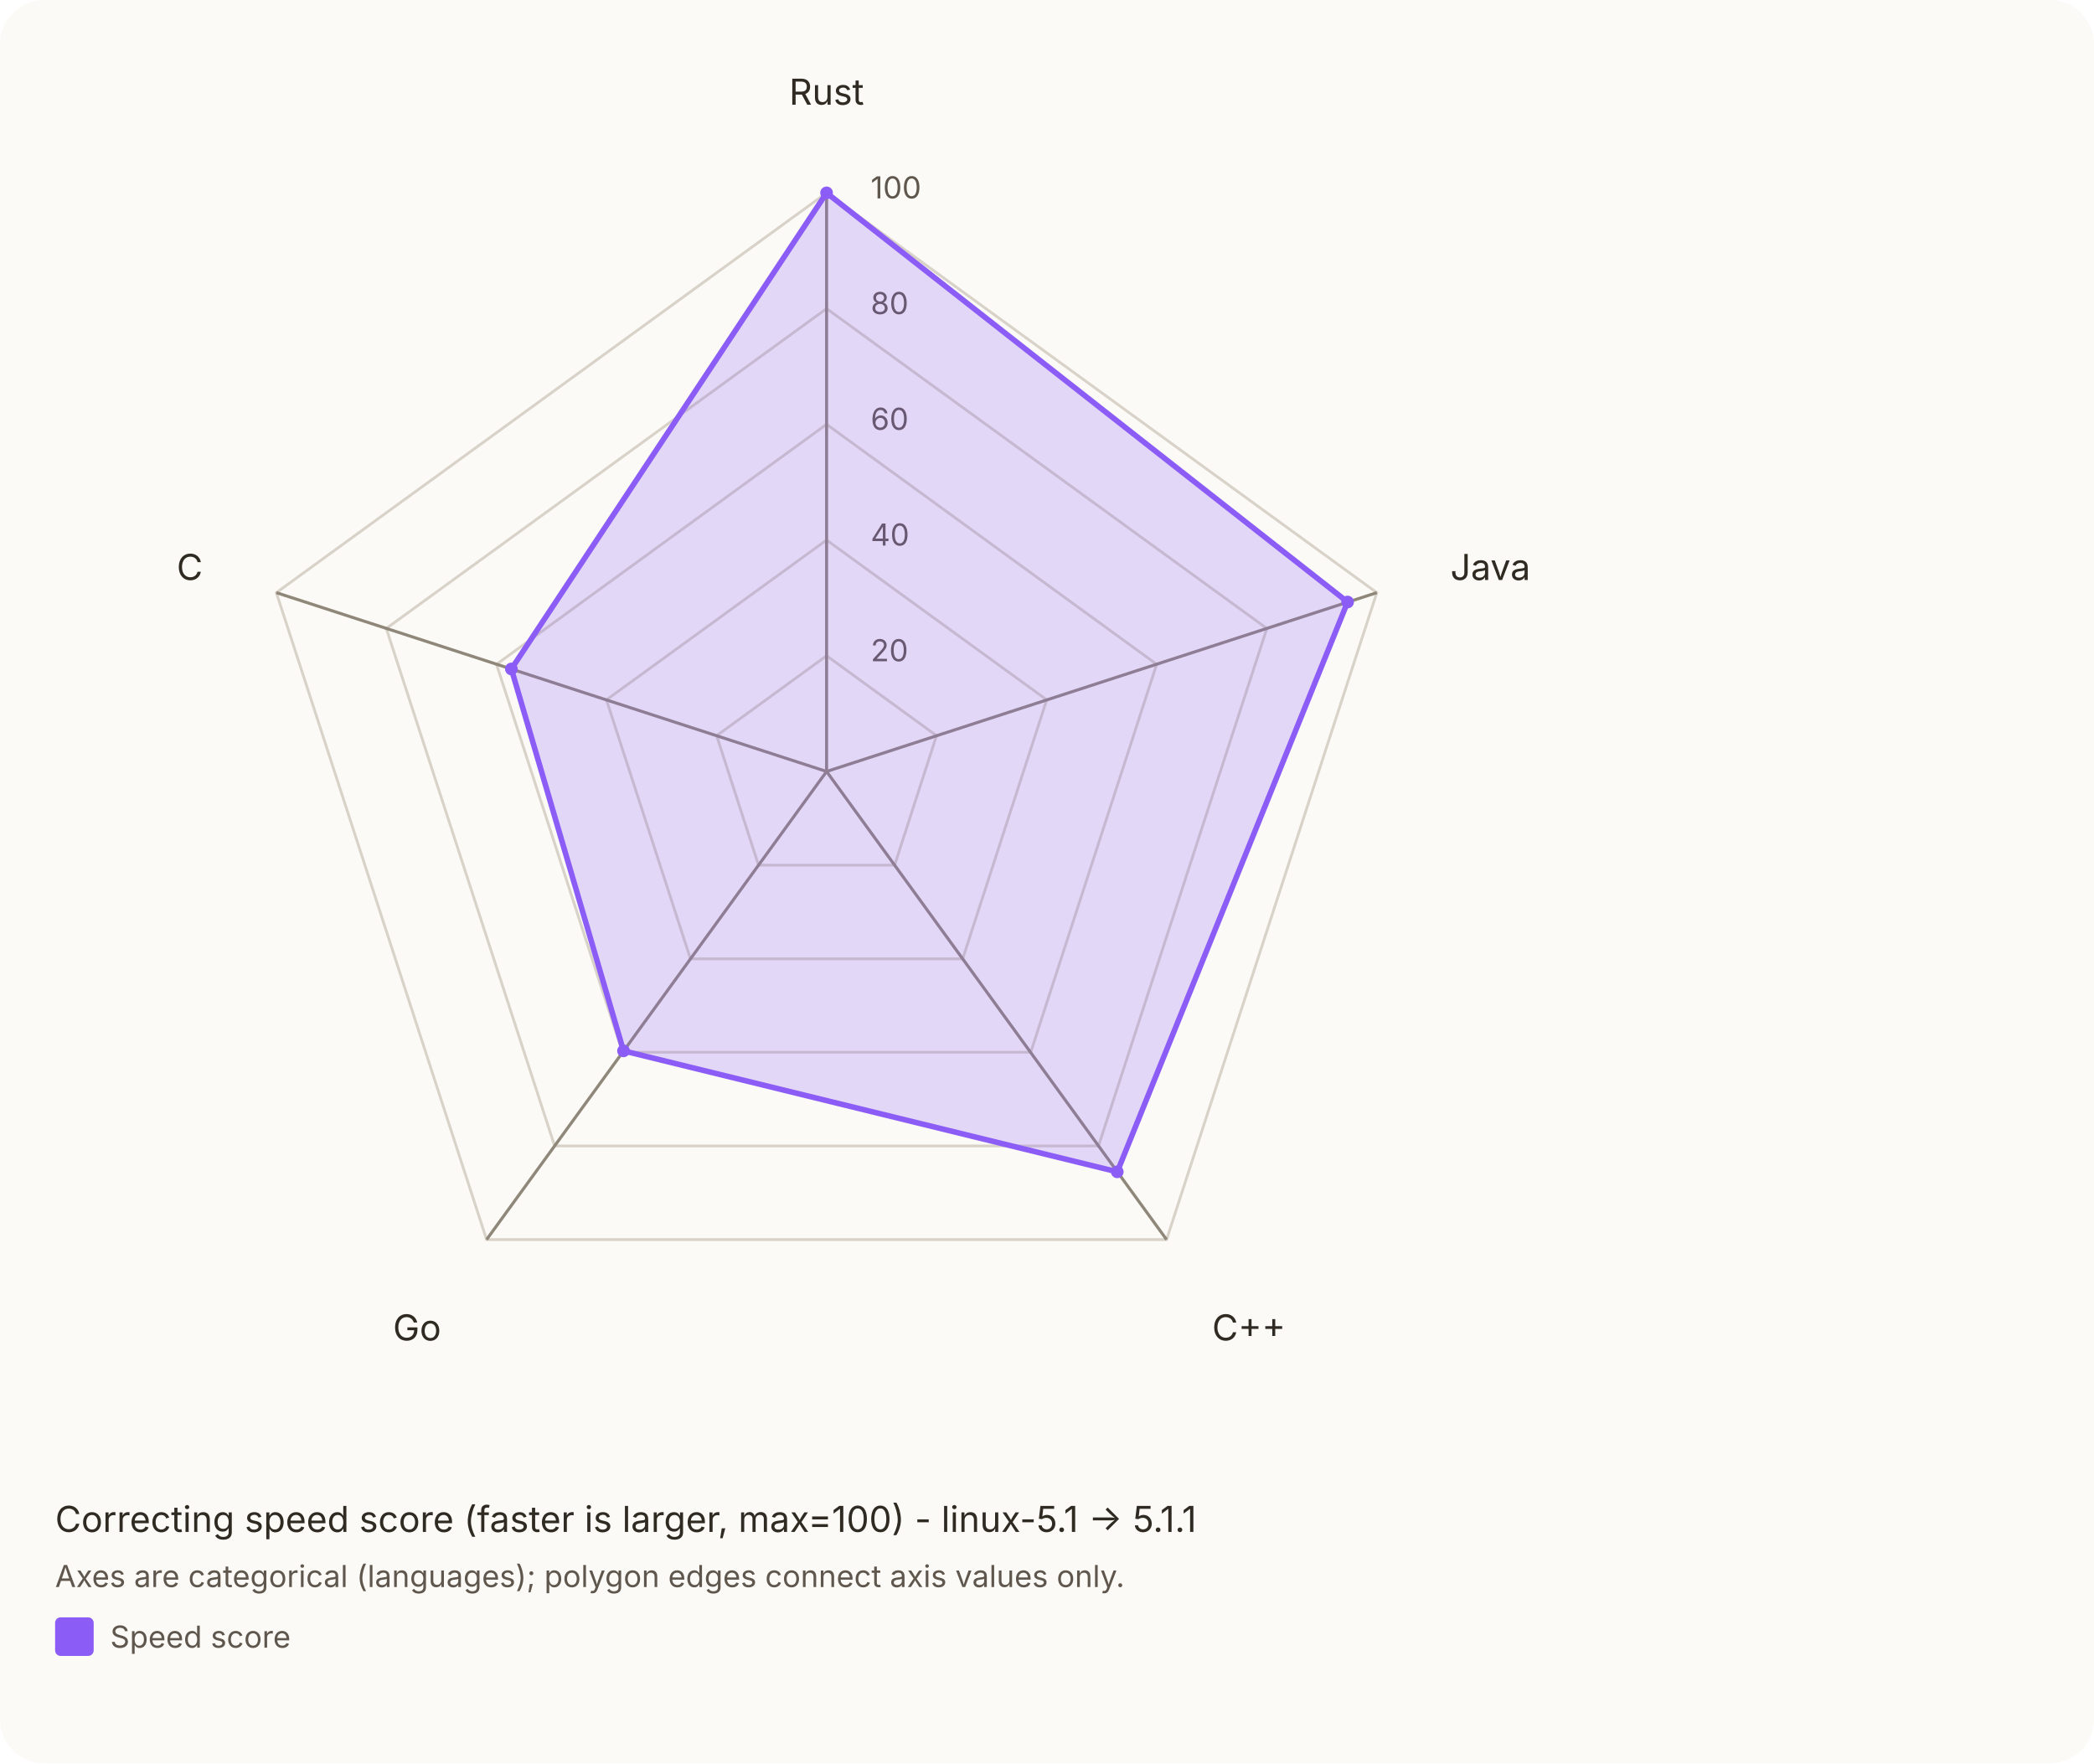
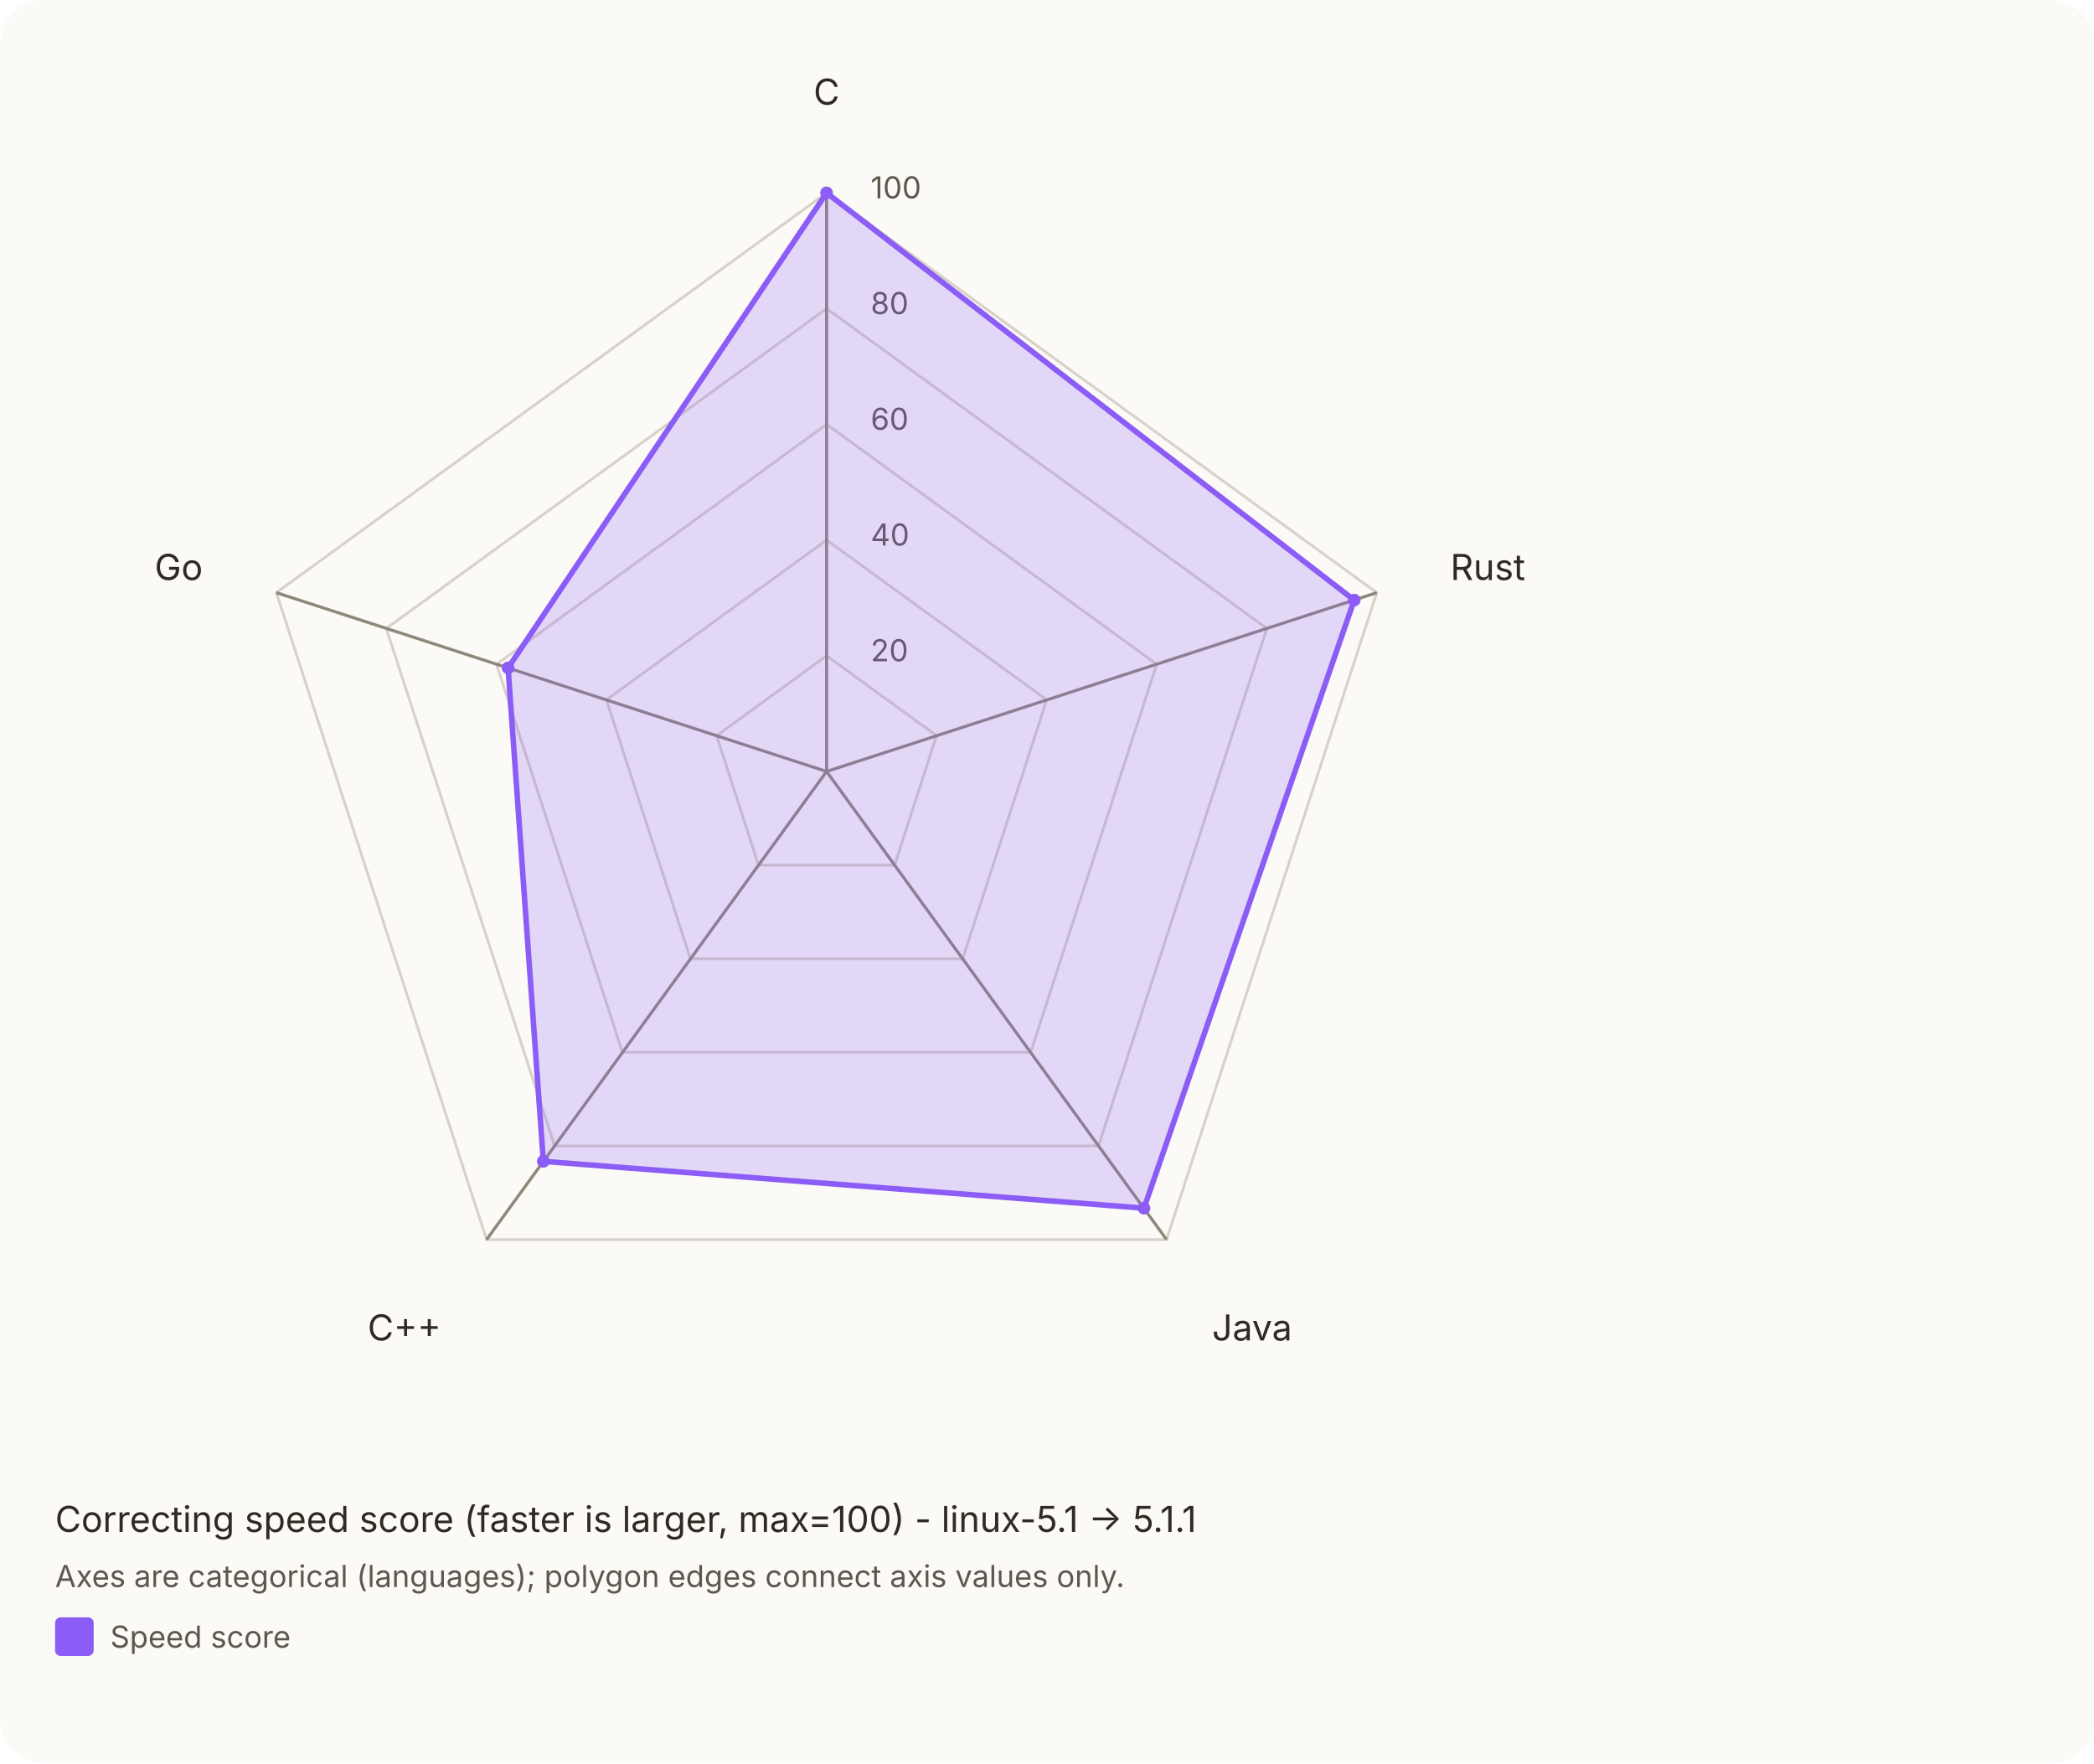
<svg xmlns="http://www.w3.org/2000/svg" viewBox="0 0 760 640" role="img" aria-labelledby="title desc">
  <style>
    .bg { fill: #fbfaf6; }
    .grid { fill: none; stroke: #d8d2c8; stroke-width: 1; }
    .axis { stroke: #8f8779; stroke-width: 1.1; }
    .label { fill: #2f2a22; font: 13px ui-sans-serif, -apple-system, BlinkMacSystemFont, "Segoe UI", sans-serif; }
    .small { fill: #5f574d; font: 11px ui-sans-serif, -apple-system, BlinkMacSystemFont, "Segoe UI", sans-serif; }
  </style>
  <rect class="bg" x="0" y="0" width="760" height="640" rx="16" />
  <polygon class="grid" points="300.0,238.0 339.9,267.0 324.7,314.0 275.3,314.0 260.1,267.0" />
  <polygon class="grid" points="300.0,196.0 379.9,254.0 349.4,348.0 250.6,348.0 220.1,254.0" />
  <polygon class="grid" points="300.0,154.0 419.8,241.1 374.1,381.9 225.9,381.9 180.2,241.1" />
  <polygon class="grid" points="300.0,112.0 459.8,228.1 398.7,415.9 201.3,415.9 140.2,228.1" />
  <polygon class="grid" points="300.0,70.0 499.7,215.1 423.4,449.9 176.6,449.9 100.3,215.1" />
  <line class="axis" x1="300" y1="280" x2="300.0" y2="70.0" />
  <line class="axis" x1="300" y1="280" x2="499.7" y2="215.1" />
  <line class="axis" x1="300" y1="280" x2="423.4" y2="449.9" />
  <line class="axis" x1="300" y1="280" x2="176.6" y2="449.9" />
  <line class="axis" x1="300" y1="280" x2="100.3" y2="215.1" />
  <text class="small" x="316.0" y="240.0">20</text>
  <text class="small" x="316.0" y="198.0">40</text>
  <text class="small" x="316.0" y="156.0">60</text>
  <text class="small" x="316.0" y="114.0">80</text>
  <text class="small" x="316.0" y="72.0">100</text>
-   <text class="label" x="300.0" y="38.0" text-anchor="middle">Rust</text>
-   <text class="label" x="526.4" y="210.5" text-anchor="start">Java</text>
-   <text class="label" x="439.9" y="486.5" text-anchor="start">C++</text>
-   <text class="label" x="160.1" y="486.5" text-anchor="end">Go</text>
-   <text class="label" x="73.6" y="210.5" text-anchor="end">C</text>
-   <polygon points="300.0,70.0 489.1,218.5 405.5,425.3 226.3,381.4 185.6,242.8" fill="#8b5cf6" fill-opacity="0.22" stroke="#8b5cf6" stroke-width="2" />
+   <text class="label" x="300.0" y="38.0" text-anchor="middle">C</text>
+   <text class="label" x="526.4" y="210.5" text-anchor="start">Rust</text>
+   <text class="label" x="439.9" y="486.5" text-anchor="start">Java</text>
+   <text class="label" x="160.1" y="486.5" text-anchor="end">C++</text>
+   <text class="label" x="73.6" y="210.5" text-anchor="end">Go</text>
+   <polygon points="300.0,70.0 491.5,217.8 415.2,438.5 197.2,421.5 184.4,242.4" fill="#8b5cf6" fill-opacity="0.22" stroke="#8b5cf6" stroke-width="2" />
  <circle cx="300.0" cy="70.0" r="2.3" fill="#8b5cf6" />
-   <circle cx="489.1" cy="218.5" r="2.3" fill="#8b5cf6" />
-   <circle cx="405.5" cy="425.3" r="2.3" fill="#8b5cf6" />
-   <circle cx="226.3" cy="381.4" r="2.3" fill="#8b5cf6" />
-   <circle cx="185.6" cy="242.8" r="2.3" fill="#8b5cf6" />
+   <circle cx="491.5" cy="217.8" r="2.3" fill="#8b5cf6" />
+   <circle cx="415.2" cy="438.5" r="2.3" fill="#8b5cf6" />
+   <circle cx="197.2" cy="421.5" r="2.3" fill="#8b5cf6" />
+   <circle cx="184.4" cy="242.4" r="2.3" fill="#8b5cf6" />
  <text class="label" x="20" y="556">Correcting speed score (faster is larger, max=100) - linux-5.1 -&gt; 5.1.1</text>
  <text class="small" x="20" y="576">Axes are categorical (languages); polygon edges connect axis values only.</text>
  <rect x="20" y="587" width="14" height="14" rx="2" fill="#8b5cf6" />
  <text class="small" x="40" y="598">Speed score</text>
</svg>
